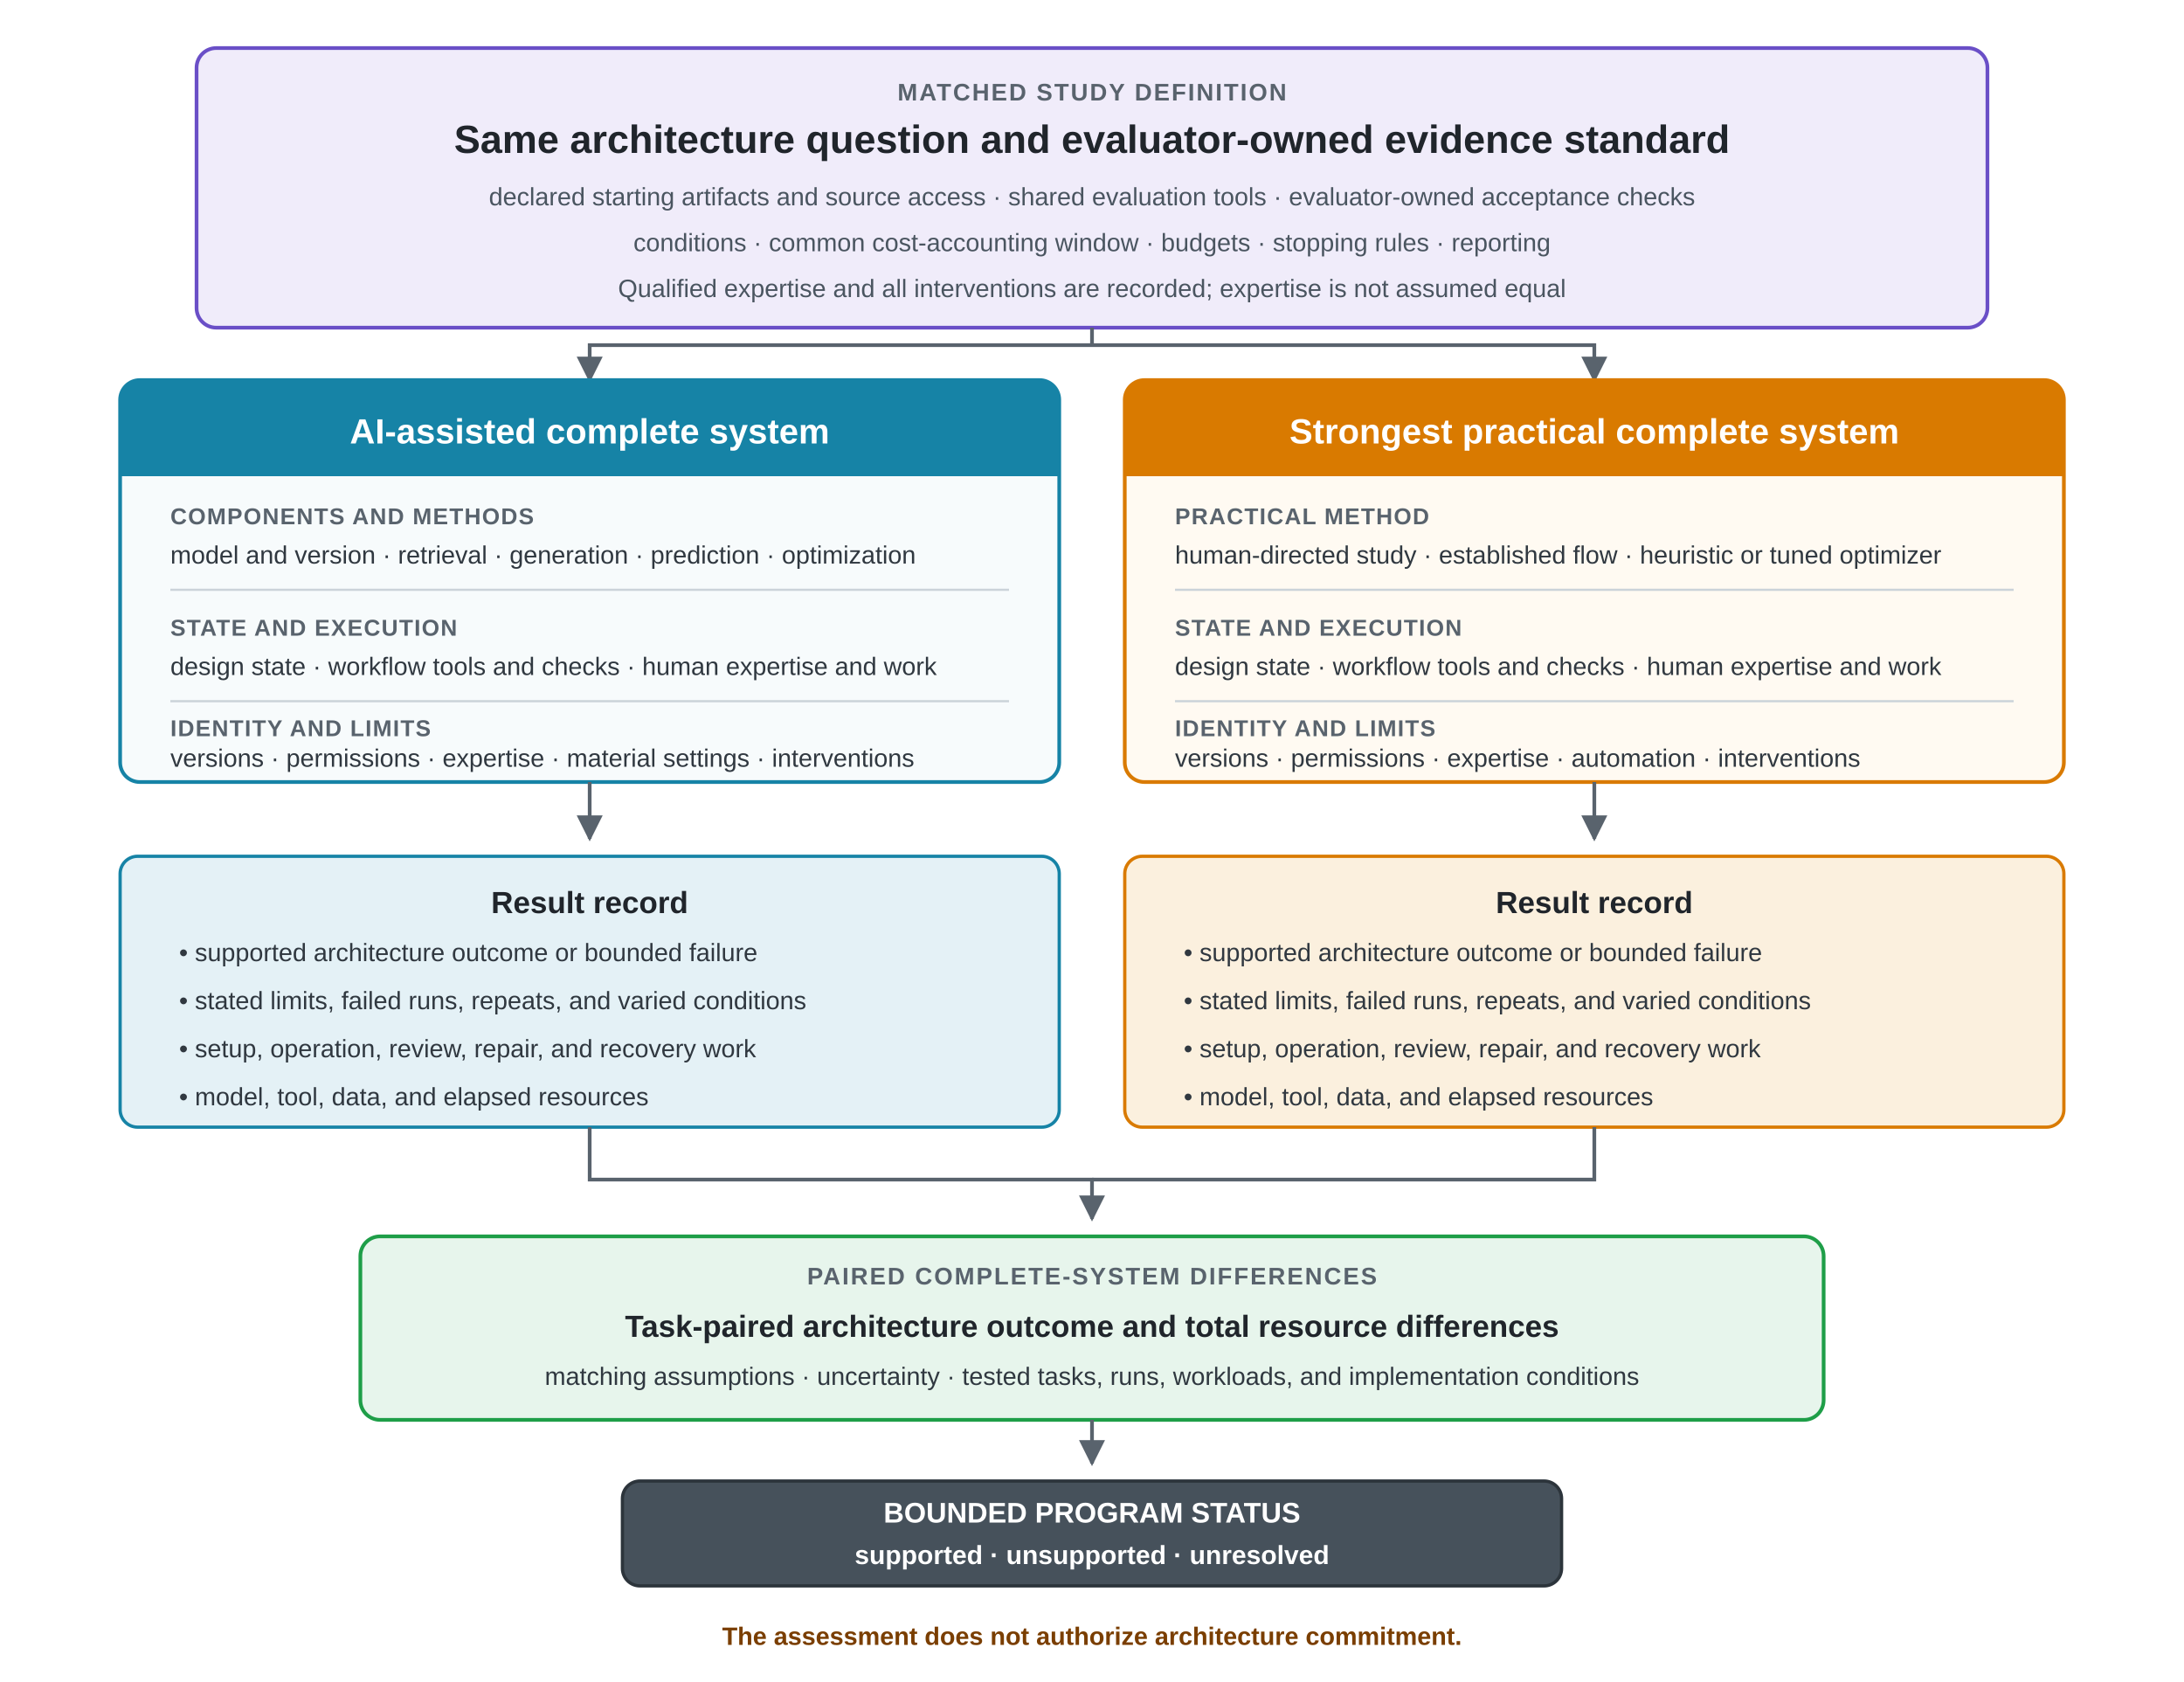
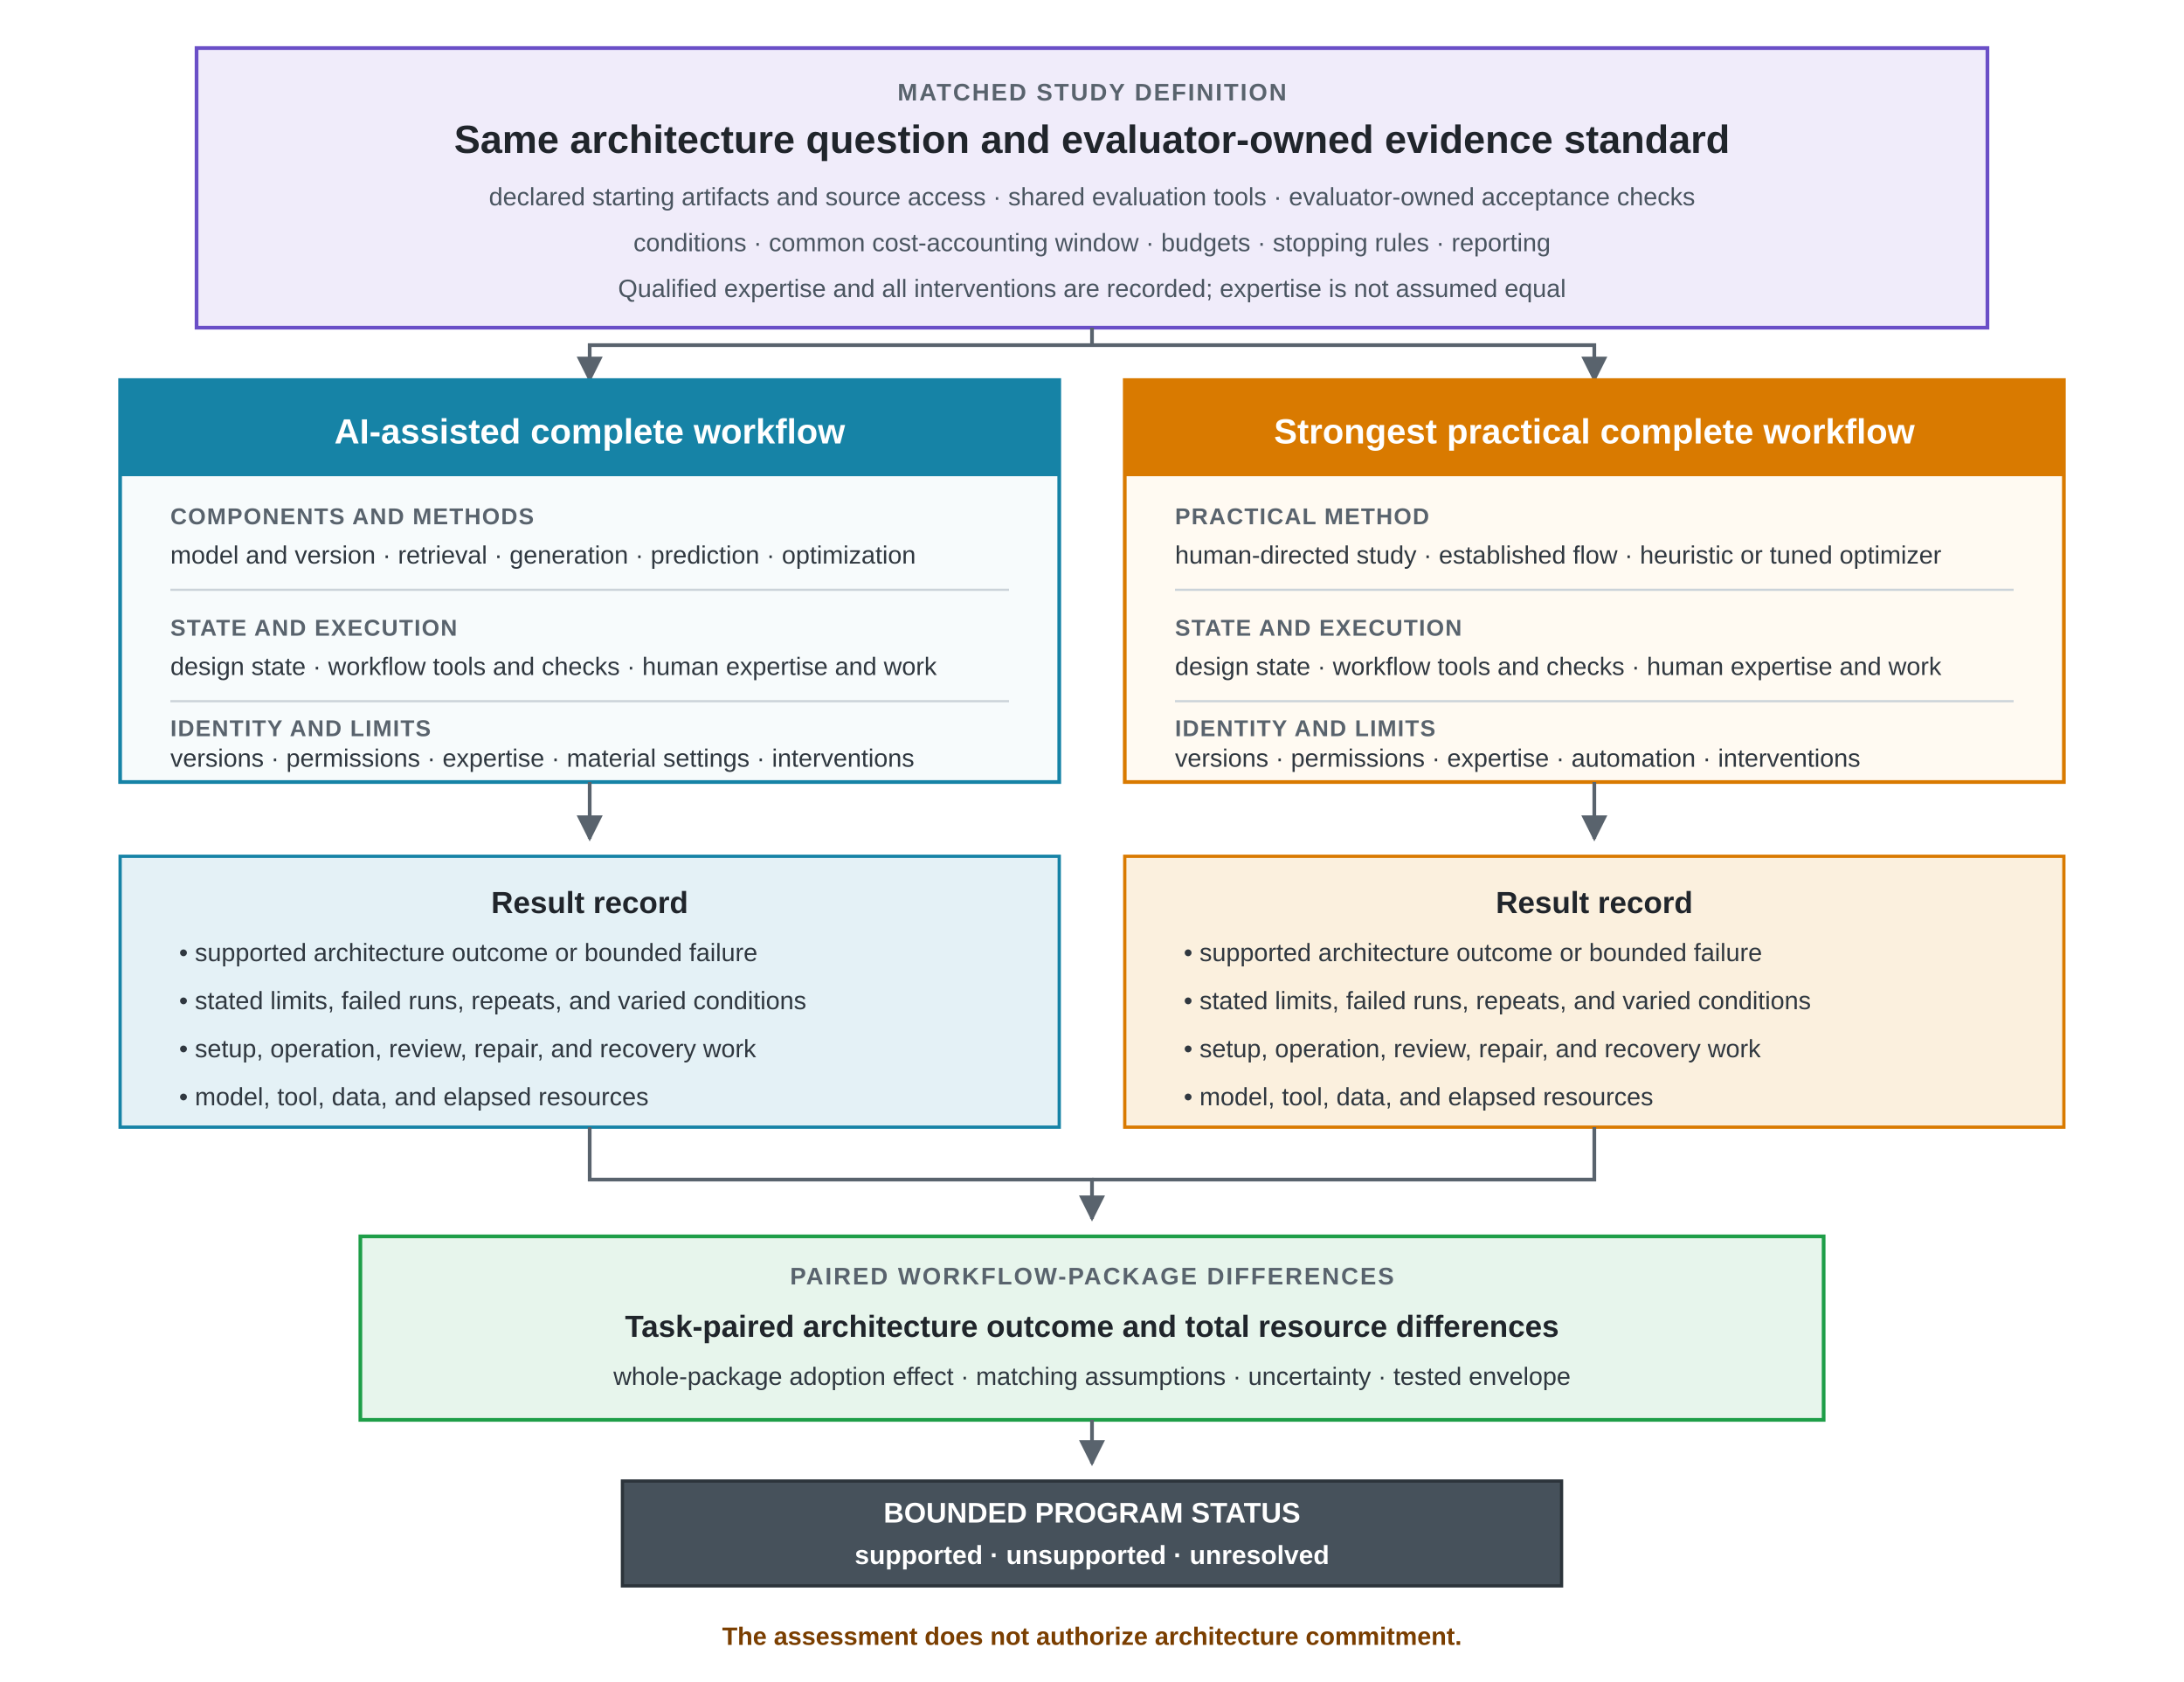
<svg xmlns="http://www.w3.org/2000/svg" viewBox="0 0 1000 770" role="img" aria-labelledby="match-title match-desc">
  <defs>
    <marker id="match-arrow" viewBox="0 0 10 10" refX="9" refY="5" markerWidth="7" markerHeight="7" orient="auto">
      <path d="M 0 0 L 10 5 L 0 10 z" fill="#59636D" />
    </marker>
    <style>
      .font { font-family: Arial, Helvetica, sans-serif; }
      .eyebrow { font-size: 11px; font-weight: 700; fill: #59636D; letter-spacing: 0.8px; }
      .top-title { font-size: 18px; font-weight: 700; fill: #20252B; }
      .top-sub { font-size: 11.5px; fill: #4A5560; }
      .arm-title { font-size: 16px; font-weight: 700; fill: #FFFFFF; }
      .section-label { font-size: 10.5px; font-weight: 700; fill: #59636D; letter-spacing: 0.5px; }
      .body { font-size: 11.5px; fill: #303840; }
      .result-title { font-size: 14px; font-weight: 700; fill: #20252B; }
      .result-body { font-size: 11.5px; fill: #303840; }
      .compare-title { font-size: 14px; font-weight: 700; fill: #20252B; }
      .compare-body { font-size: 11.5px; fill: #303840; }
      .status-title { font-size: 13px; font-weight: 700; fill: #FFFFFF; }
      .status-body { font-size: 12px; font-weight: 700; fill: #FFFFFF; }
      .note { font-size: 11.5px; font-weight: 700; fill: #7A3E00; }
      .top-box { fill: #F0ECFA; stroke: #6A4FC7; stroke-width: 1.7; }
      .ai-box { fill: #F7FBFC; stroke: #1683A6; stroke-width: 1.7; }
      .alt-box { fill: #FFFAF2; stroke: #D97A00; stroke-width: 1.7; }
      .ai-head { fill: #1683A6; }
      .alt-head { fill: #D97A00; }
      .result-ai { fill: #E4F1F6; stroke: #1683A6; stroke-width: 1.5; }
      .result-alt { fill: #FBF0DE; stroke: #D97A00; stroke-width: 1.5; }
      .compare-box { fill: #E7F5EC; stroke: #1E9E48; stroke-width: 1.7; }
      .status-box { fill: #46515B; stroke: #2C343B; stroke-width: 1.5; }
      .connector { fill: none; stroke: #59636D; stroke-width: 1.7; }
      .divider { stroke: #CBD3D9; stroke-width: 1; }
    </style>
  </defs>
  <rect width="1000" height="770" fill="#FFFFFF" />
  <g class="font">
-     <rect class="top-box" x="90" y="22" width="820" height="128" rx="9" />
+     <rect class="top-box" x="90" y="22" width="820" height="128" />
    <text class="eyebrow" x="500" y="46" text-anchor="middle">MATCHED STUDY DEFINITION</text>
    <text class="top-title" x="500" y="70" text-anchor="middle">Same architecture question and evaluator-owned evidence standard</text>
    <text class="top-sub" x="500" y="94" text-anchor="middle">declared starting artifacts and source access · shared evaluation tools · evaluator-owned acceptance checks</text>
    <text class="top-sub" x="500" y="115" text-anchor="middle">conditions · common cost-accounting window · budgets · stopping rules · reporting</text>
    <text class="top-sub" x="500" y="136" text-anchor="middle">Qualified expertise and all interventions are recorded; expertise is not assumed equal</text>
    <path class="connector" d="M 500 150 V 158" />
    <path class="connector" d="M 500 158 H 270 V 174" marker-end="url(#match-arrow)" />
    <path class="connector" d="M 500 158 H 730 V 174" marker-end="url(#match-arrow)" />
-     <rect class="ai-box" x="55" y="174" width="430" height="184" rx="9" />
-     <path class="ai-head" d="M 64 174 H 476 A 9 9 0 0 1 485 183 V 218 H 55 V 183 A 9 9 0 0 1 64 174 Z" />
-     <text class="arm-title" x="270" y="203" text-anchor="middle">AI-assisted complete system</text>
+     <rect class="ai-box" x="55" y="174" width="430" height="184" />
+     <rect class="ai-head" x="55" y="174" width="430" height="44" />
+     <text class="arm-title" x="270" y="203" text-anchor="middle">AI-assisted complete workflow</text>
    <text class="section-label" x="78" y="240">COMPONENTS AND METHODS</text>
    <text class="body" x="78" y="258">model and version · retrieval · generation · prediction · optimization</text>
    <line class="divider" x1="78" y1="270" x2="462" y2="270" />
    <text class="section-label" x="78" y="291">STATE AND EXECUTION</text>
    <text class="body" x="78" y="309">design state · workflow tools and checks · human expertise and work</text>
    <line class="divider" x1="78" y1="321" x2="462" y2="321" />
    <text class="section-label" x="78" y="337">IDENTITY AND LIMITS</text>
    <text class="body" x="78" y="351">versions · permissions · expertise · material settings · interventions</text>
-     <rect class="alt-box" x="515" y="174" width="430" height="184" rx="9" />
-     <path class="alt-head" d="M 524 174 H 936 A 9 9 0 0 1 945 183 V 218 H 515 V 183 A 9 9 0 0 1 524 174 Z" />
-     <text class="arm-title" x="730" y="203" text-anchor="middle">Strongest practical complete system</text>
+     <rect class="alt-box" x="515" y="174" width="430" height="184" />
+     <rect class="alt-head" x="515" y="174" width="430" height="44" />
+     <text class="arm-title" x="730" y="203" text-anchor="middle">Strongest practical complete workflow</text>
    <text class="section-label" x="538" y="240">PRACTICAL METHOD</text>
    <text class="body" x="538" y="258">human-directed study · established flow · heuristic or tuned optimizer</text>
    <line class="divider" x1="538" y1="270" x2="922" y2="270" />
    <text class="section-label" x="538" y="291">STATE AND EXECUTION</text>
    <text class="body" x="538" y="309">design state · workflow tools and checks · human expertise and work</text>
    <line class="divider" x1="538" y1="321" x2="922" y2="321" />
    <text class="section-label" x="538" y="337">IDENTITY AND LIMITS</text>
    <text class="body" x="538" y="351">versions · permissions · expertise · automation · interventions</text>
    <line class="connector" x1="270" y1="358" x2="270" y2="384" marker-end="url(#match-arrow)" />
    <line class="connector" x1="730" y1="358" x2="730" y2="384" marker-end="url(#match-arrow)" />
-     <rect class="result-ai" x="55" y="392" width="430" height="124" rx="8" />
+     <rect class="result-ai" x="55" y="392" width="430" height="124" />
    <text class="result-title" x="270" y="418" text-anchor="middle">Result record</text>
    <text class="result-body" x="82" y="440">• supported architecture outcome or bounded failure</text>
    <text class="result-body" x="82" y="462">• stated limits, failed runs, repeats, and varied conditions</text>
    <text class="result-body" x="82" y="484">• setup, operation, review, repair, and recovery work</text>
    <text class="result-body" x="82" y="506">• model, tool, data, and elapsed resources</text>
-     <rect class="result-alt" x="515" y="392" width="430" height="124" rx="8" />
+     <rect class="result-alt" x="515" y="392" width="430" height="124" />
    <text class="result-title" x="730" y="418" text-anchor="middle">Result record</text>
    <text class="result-body" x="542" y="440">• supported architecture outcome or bounded failure</text>
    <text class="result-body" x="542" y="462">• stated limits, failed runs, repeats, and varied conditions</text>
    <text class="result-body" x="542" y="484">• setup, operation, review, repair, and recovery work</text>
    <text class="result-body" x="542" y="506">• model, tool, data, and elapsed resources</text>
    <path class="connector" d="M 270 516 L 270 540 L 500 540 L 500 558" marker-end="url(#match-arrow)" />
    <path class="connector" d="M 730 516 L 730 540 L 500 540" />
-     <rect class="compare-box" x="165" y="566" width="670" height="84" rx="9" />
-     <text class="eyebrow" x="500" y="588" text-anchor="middle">PAIRED COMPLETE-SYSTEM DIFFERENCES</text>
+     <rect class="compare-box" x="165" y="566" width="670" height="84" />
+     <text class="eyebrow" x="500" y="588" text-anchor="middle">PAIRED WORKFLOW-PACKAGE DIFFERENCES</text>
    <text class="compare-title" x="500" y="612" text-anchor="middle">Task-paired architecture outcome and total resource differences</text>
-     <text class="compare-body" x="500" y="634" text-anchor="middle">matching assumptions · uncertainty · tested tasks, runs, workloads, and implementation conditions</text>
+     <text class="compare-body" x="500" y="634" text-anchor="middle">whole-package adoption effect · matching assumptions · uncertainty · tested envelope</text>
    <line class="connector" x1="500" y1="650" x2="500" y2="670" marker-end="url(#match-arrow)" />
-     <rect class="status-box" x="285" y="678" width="430" height="48" rx="8" />
+     <rect class="status-box" x="285" y="678" width="430" height="48" />
    <text class="status-title" x="500" y="697" text-anchor="middle">BOUNDED PROGRAM STATUS</text>
    <text class="status-body" x="500" y="716" text-anchor="middle">supported · unsupported · unresolved</text>
    <text class="note" x="500" y="753" text-anchor="middle">The assessment does not authorize architecture commitment.</text>
  </g>
</svg>
